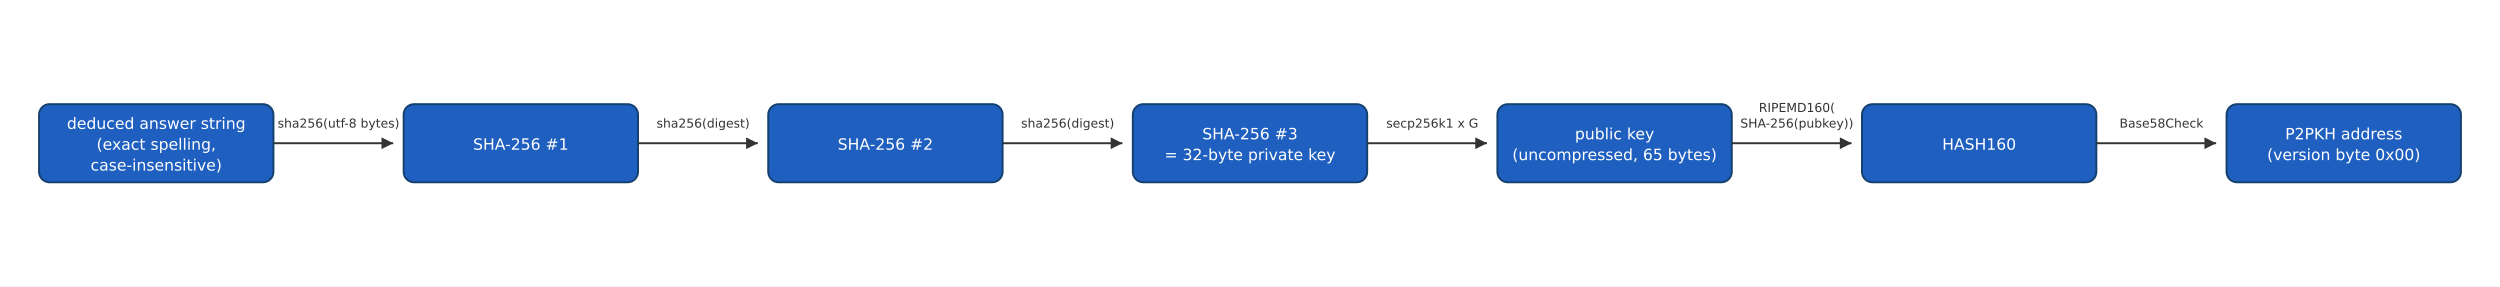
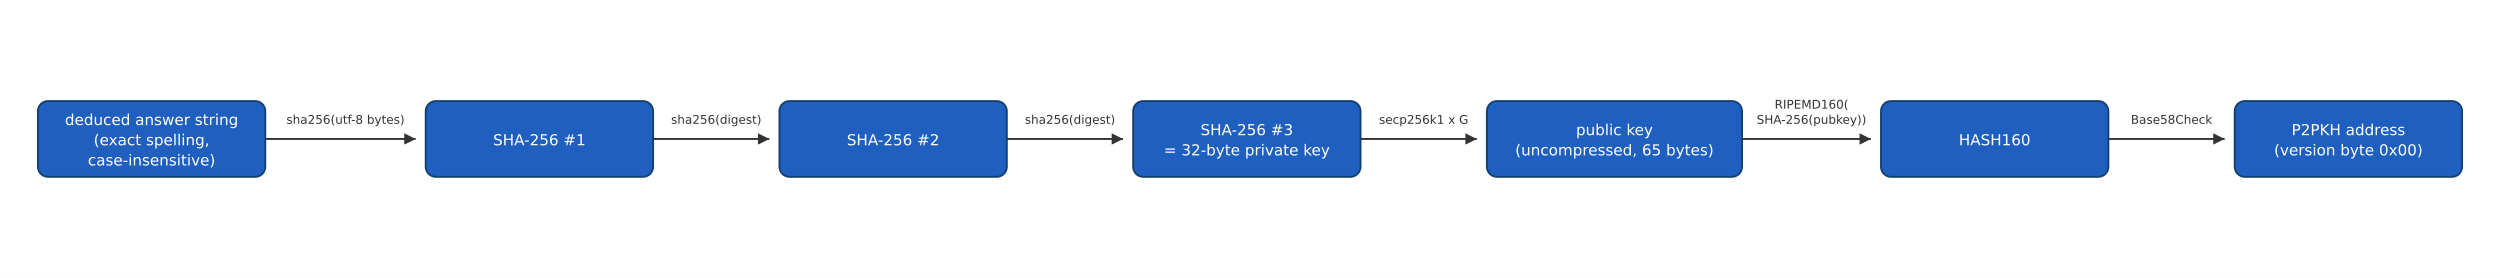
- <svg xmlns="http://www.w3.org/2000/svg" width="1920" height="220" viewBox="0 0 1920 220" font-family="DejaVu Sans">
-   <rect x="0" y="0" width="1920" height="220" fill="#FFFFFF" />
+ <svg xmlns="http://www.w3.org/2000/svg" width="1979" height="220" viewBox="0 0 1979 220" font-family="DejaVu Sans">
+   <rect x="0" y="0" width="1979" height="220" fill="#FFFFFF" />
  <rect x="30" y="80" width="180" height="60" rx="8" fill="#1F5FBF" stroke="#14406e" stroke-width="1.5" />
  <text x="120.0" y="99.0" text-anchor="middle" font-size="12" fill="#FFFFFF">deduced answer string</text>
  <text x="120.0" y="115.0" text-anchor="middle" font-size="12" fill="#FFFFFF">(exact spelling,</text>
  <text x="120.0" y="131.0" text-anchor="middle" font-size="12" fill="#FFFFFF">case-insensitive)</text>
-   <rect x="310" y="80" width="180" height="60" rx="8" fill="#1F5FBF" stroke="#14406e" stroke-width="1.5" />
-   <text x="400.0" y="115.0" text-anchor="middle" font-size="12" fill="#FFFFFF">SHA-256 #1</text>
-   <rect x="590" y="80" width="180" height="60" rx="8" fill="#1F5FBF" stroke="#14406e" stroke-width="1.5" />
-   <text x="680.0" y="115.0" text-anchor="middle" font-size="12" fill="#FFFFFF">SHA-256 #2</text>
-   <rect x="870" y="80" width="180" height="60" rx="8" fill="#1F5FBF" stroke="#14406e" stroke-width="1.5" />
-   <text x="960.0" y="107.0" text-anchor="middle" font-size="12" fill="#FFFFFF">SHA-256 #3</text>
-   <text x="960.0" y="123.0" text-anchor="middle" font-size="12" fill="#FFFFFF">= 32-byte private key</text>
-   <rect x="1150" y="80" width="180" height="60" rx="8" fill="#1F5FBF" stroke="#14406e" stroke-width="1.5" />
-   <text x="1240.0" y="107.0" text-anchor="middle" font-size="12" fill="#FFFFFF">public key</text>
-   <text x="1240.0" y="123.0" text-anchor="middle" font-size="12" fill="#FFFFFF">(uncompressed, 65 bytes)</text>
-   <rect x="1430" y="80" width="180" height="60" rx="8" fill="#1F5FBF" stroke="#14406e" stroke-width="1.5" />
-   <text x="1520.0" y="115.0" text-anchor="middle" font-size="12" fill="#FFFFFF">HASH160</text>
-   <rect x="1710" y="80" width="180" height="60" rx="8" fill="#1F5FBF" stroke="#14406e" stroke-width="1.5" />
-   <text x="1800.0" y="107.0" text-anchor="middle" font-size="12" fill="#FFFFFF">P2PKH address</text>
-   <text x="1800.0" y="123.0" text-anchor="middle" font-size="12" fill="#FFFFFF">(version byte 0x00)</text>
-   <line x1="210" y1="110.0" x2="302" y2="110.0" stroke="#333333" stroke-width="1.5" marker-end="url(#arrow)" />
-   <text x="260.0" y="98.0" text-anchor="middle" font-size="9.5" fill="#333333">sha256(utf-8 bytes)</text>
-   <line x1="490" y1="110.0" x2="582" y2="110.0" stroke="#333333" stroke-width="1.5" marker-end="url(#arrow)" />
-   <text x="540.0" y="98.0" text-anchor="middle" font-size="9.5" fill="#333333">sha256(digest)</text>
-   <line x1="770" y1="110.0" x2="862" y2="110.0" stroke="#333333" stroke-width="1.5" marker-end="url(#arrow)" />
-   <text x="820.0" y="98.0" text-anchor="middle" font-size="9.5" fill="#333333">sha256(digest)</text>
-   <line x1="1050" y1="110.0" x2="1142" y2="110.0" stroke="#333333" stroke-width="1.5" marker-end="url(#arrow)" />
-   <text x="1100.0" y="98.0" text-anchor="middle" font-size="9.5" fill="#333333">secp256k1 x G</text>
-   <line x1="1330" y1="110.0" x2="1422" y2="110.0" stroke="#333333" stroke-width="1.5" marker-end="url(#arrow)" />
-   <text x="1380.0" y="86.0" text-anchor="middle" font-size="9.5" fill="#333333">RIPEMD160(</text>
-   <text x="1380.0" y="98.0" text-anchor="middle" font-size="9.5" fill="#333333">SHA-256(pubkey))</text>
-   <line x1="1610" y1="110.0" x2="1702" y2="110.0" stroke="#333333" stroke-width="1.5" marker-end="url(#arrow)" />
-   <text x="1660.0" y="98.0" text-anchor="middle" font-size="9.5" fill="#333333">Base58Check</text>
+   <rect x="337" y="80" width="180" height="60" rx="8" fill="#1F5FBF" stroke="#14406e" stroke-width="1.5" />
+   <text x="427.0" y="115.0" text-anchor="middle" font-size="12" fill="#FFFFFF">SHA-256 #1</text>
+   <rect x="617" y="80" width="180" height="60" rx="8" fill="#1F5FBF" stroke="#14406e" stroke-width="1.5" />
+   <text x="707.0" y="115.0" text-anchor="middle" font-size="12" fill="#FFFFFF">SHA-256 #2</text>
+   <rect x="897" y="80" width="180" height="60" rx="8" fill="#1F5FBF" stroke="#14406e" stroke-width="1.5" />
+   <text x="987.0" y="107.0" text-anchor="middle" font-size="12" fill="#FFFFFF">SHA-256 #3</text>
+   <text x="987.0" y="123.0" text-anchor="middle" font-size="12" fill="#FFFFFF">= 32-byte private key</text>
+   <rect x="1177" y="80" width="202" height="60" rx="8" fill="#1F5FBF" stroke="#14406e" stroke-width="1.5" />
+   <text x="1278.0" y="107.0" text-anchor="middle" font-size="12" fill="#FFFFFF">public key</text>
+   <text x="1278.0" y="123.0" text-anchor="middle" font-size="12" fill="#FFFFFF">(uncompressed, 65 bytes)</text>
+   <rect x="1489" y="80" width="180" height="60" rx="8" fill="#1F5FBF" stroke="#14406e" stroke-width="1.5" />
+   <text x="1579.0" y="115.0" text-anchor="middle" font-size="12" fill="#FFFFFF">HASH160</text>
+   <rect x="1769" y="80" width="180" height="60" rx="8" fill="#1F5FBF" stroke="#14406e" stroke-width="1.5" />
+   <text x="1859.0" y="107.0" text-anchor="middle" font-size="12" fill="#FFFFFF">P2PKH address</text>
+   <text x="1859.0" y="123.0" text-anchor="middle" font-size="12" fill="#FFFFFF">(version byte 0x00)</text>
+   <line x1="210" y1="110.0" x2="329" y2="110.0" stroke="#333333" stroke-width="1.5" marker-end="url(#arrow)" />
+   <text x="273.5" y="98.0" text-anchor="middle" font-size="9.5" fill="#333333">sha256(utf-8 bytes)</text>
+   <line x1="517" y1="110.0" x2="609" y2="110.0" stroke="#333333" stroke-width="1.5" marker-end="url(#arrow)" />
+   <text x="567.0" y="98.0" text-anchor="middle" font-size="9.5" fill="#333333">sha256(digest)</text>
+   <line x1="797" y1="110.0" x2="889" y2="110.0" stroke="#333333" stroke-width="1.5" marker-end="url(#arrow)" />
+   <text x="847.0" y="98.0" text-anchor="middle" font-size="9.5" fill="#333333">sha256(digest)</text>
+   <line x1="1077" y1="110.0" x2="1169" y2="110.0" stroke="#333333" stroke-width="1.5" marker-end="url(#arrow)" />
+   <text x="1127.0" y="98.0" text-anchor="middle" font-size="9.5" fill="#333333">secp256k1 x G</text>
+   <line x1="1379" y1="110.0" x2="1481" y2="110.0" stroke="#333333" stroke-width="1.5" marker-end="url(#arrow)" />
+   <text x="1434.0" y="86.0" text-anchor="middle" font-size="9.5" fill="#333333">RIPEMD160(</text>
+   <text x="1434.0" y="98.0" text-anchor="middle" font-size="9.5" fill="#333333">SHA-256(pubkey))</text>
+   <line x1="1669" y1="110.0" x2="1761" y2="110.0" stroke="#333333" stroke-width="1.5" marker-end="url(#arrow)" />
+   <text x="1719.0" y="98.0" text-anchor="middle" font-size="9.5" fill="#333333">Base58Check</text>
  <defs>
    <marker id="arrow" markerWidth="8" markerHeight="8" refX="6" refY="3" orient="auto">
      <path d="M0,0 L6,3 L0,6 Z" fill="#333333" />
    </marker>
  </defs>
</svg>
